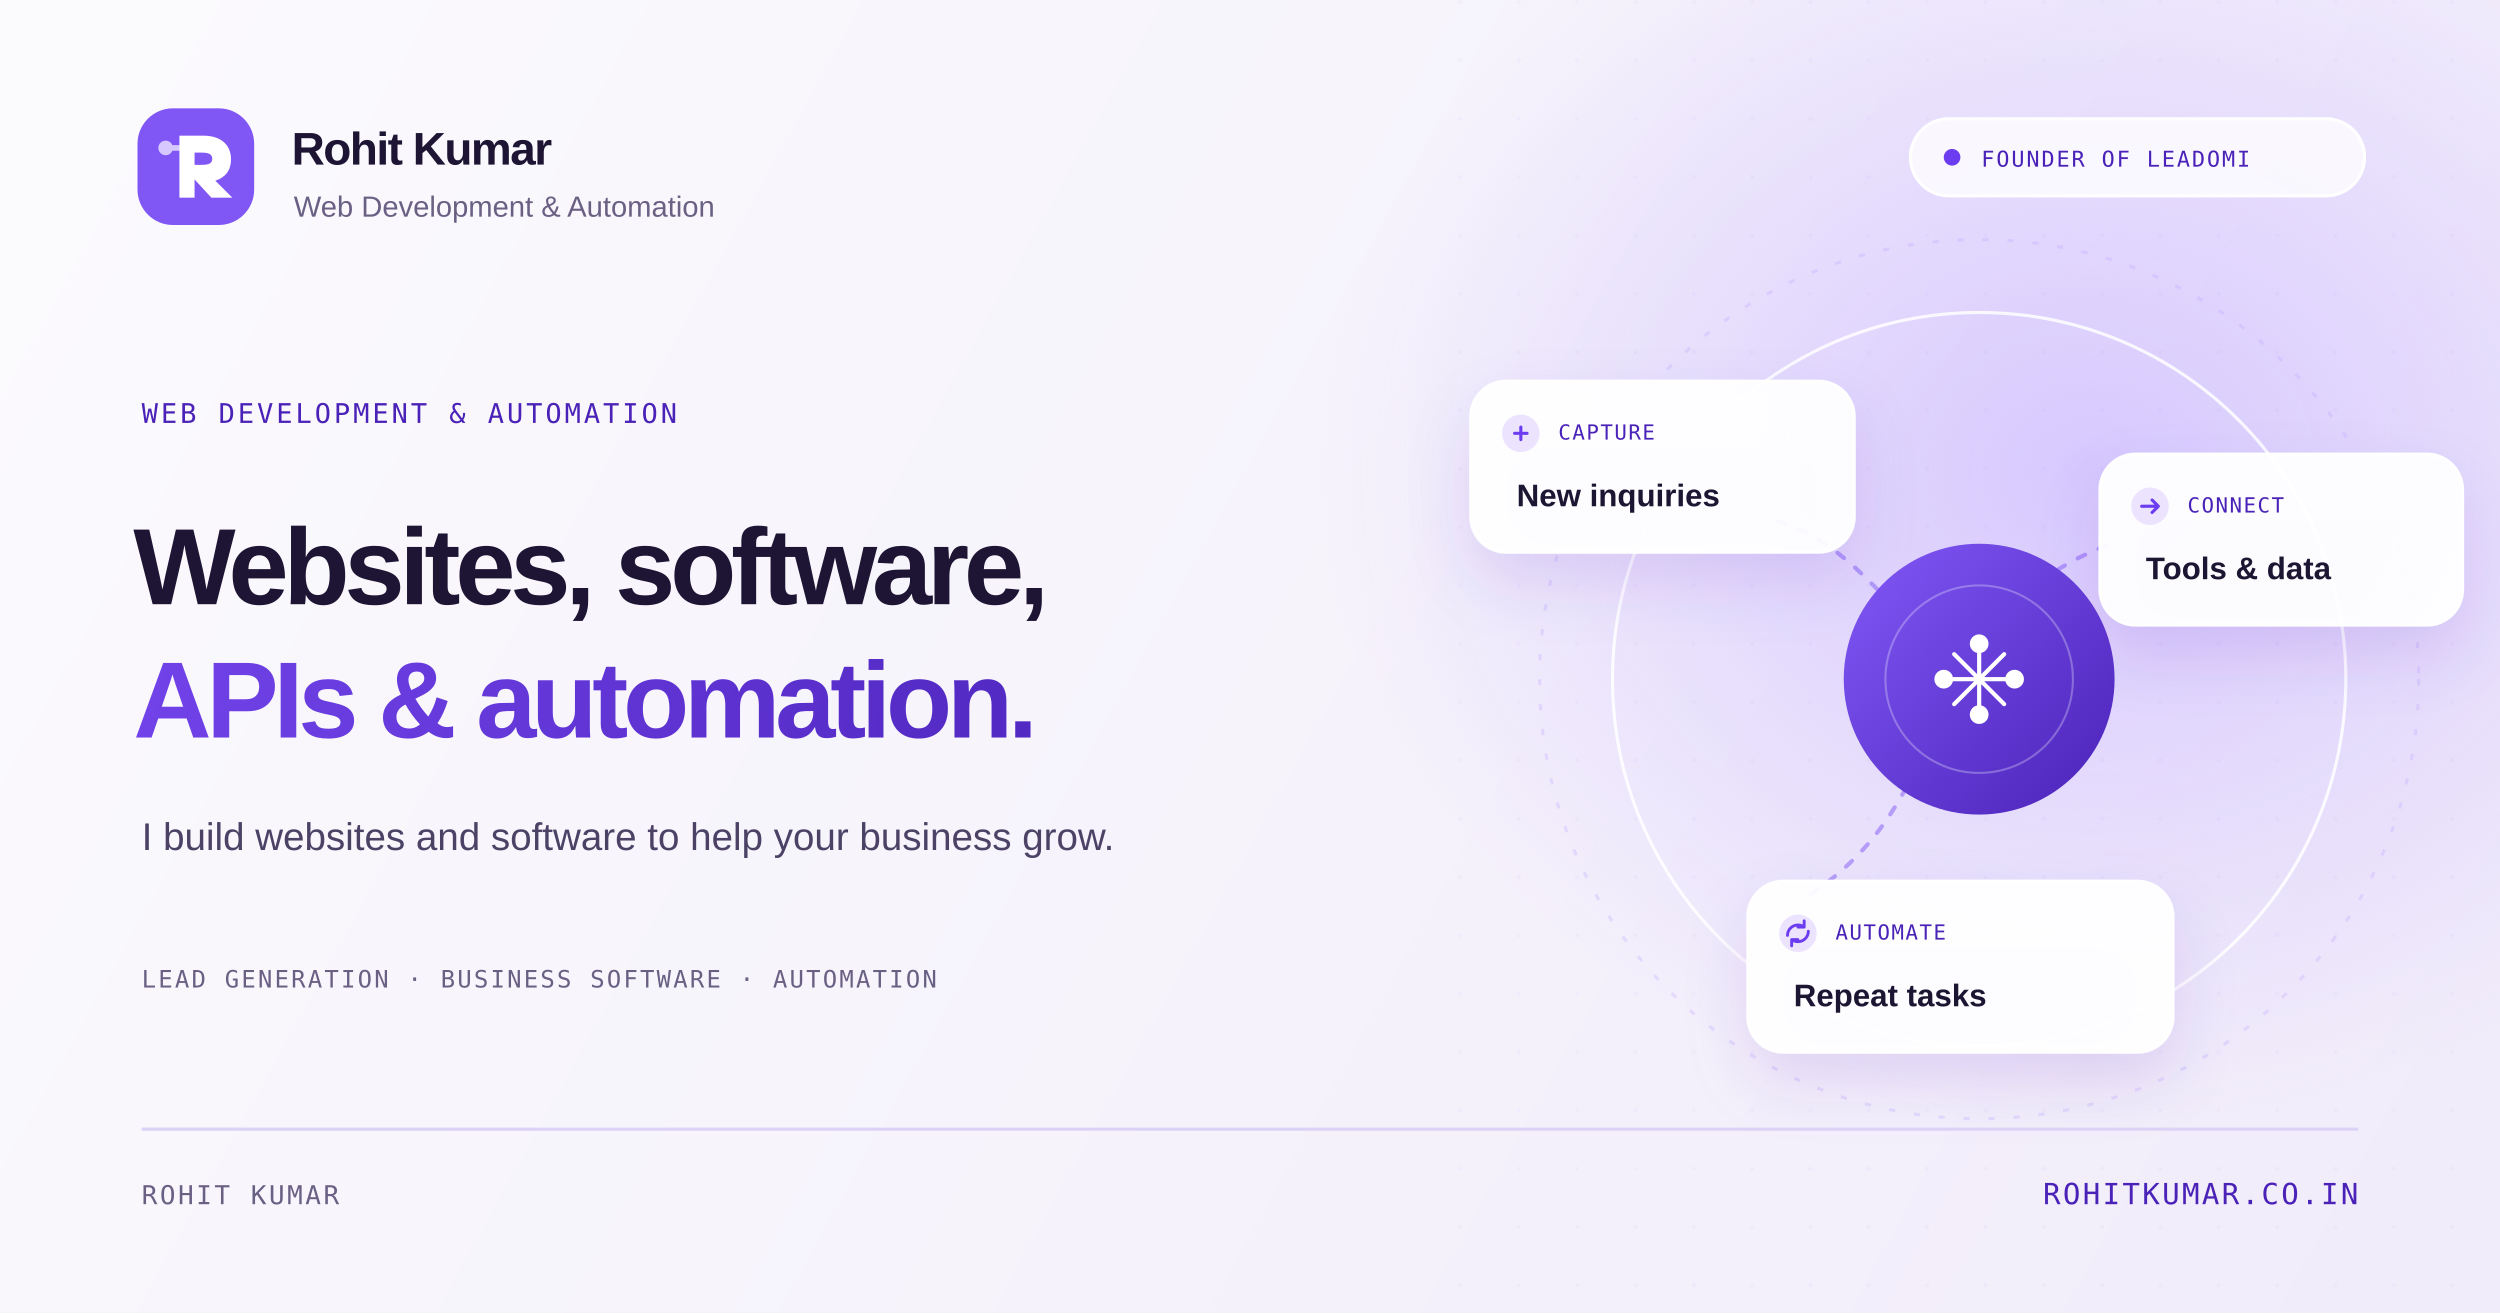
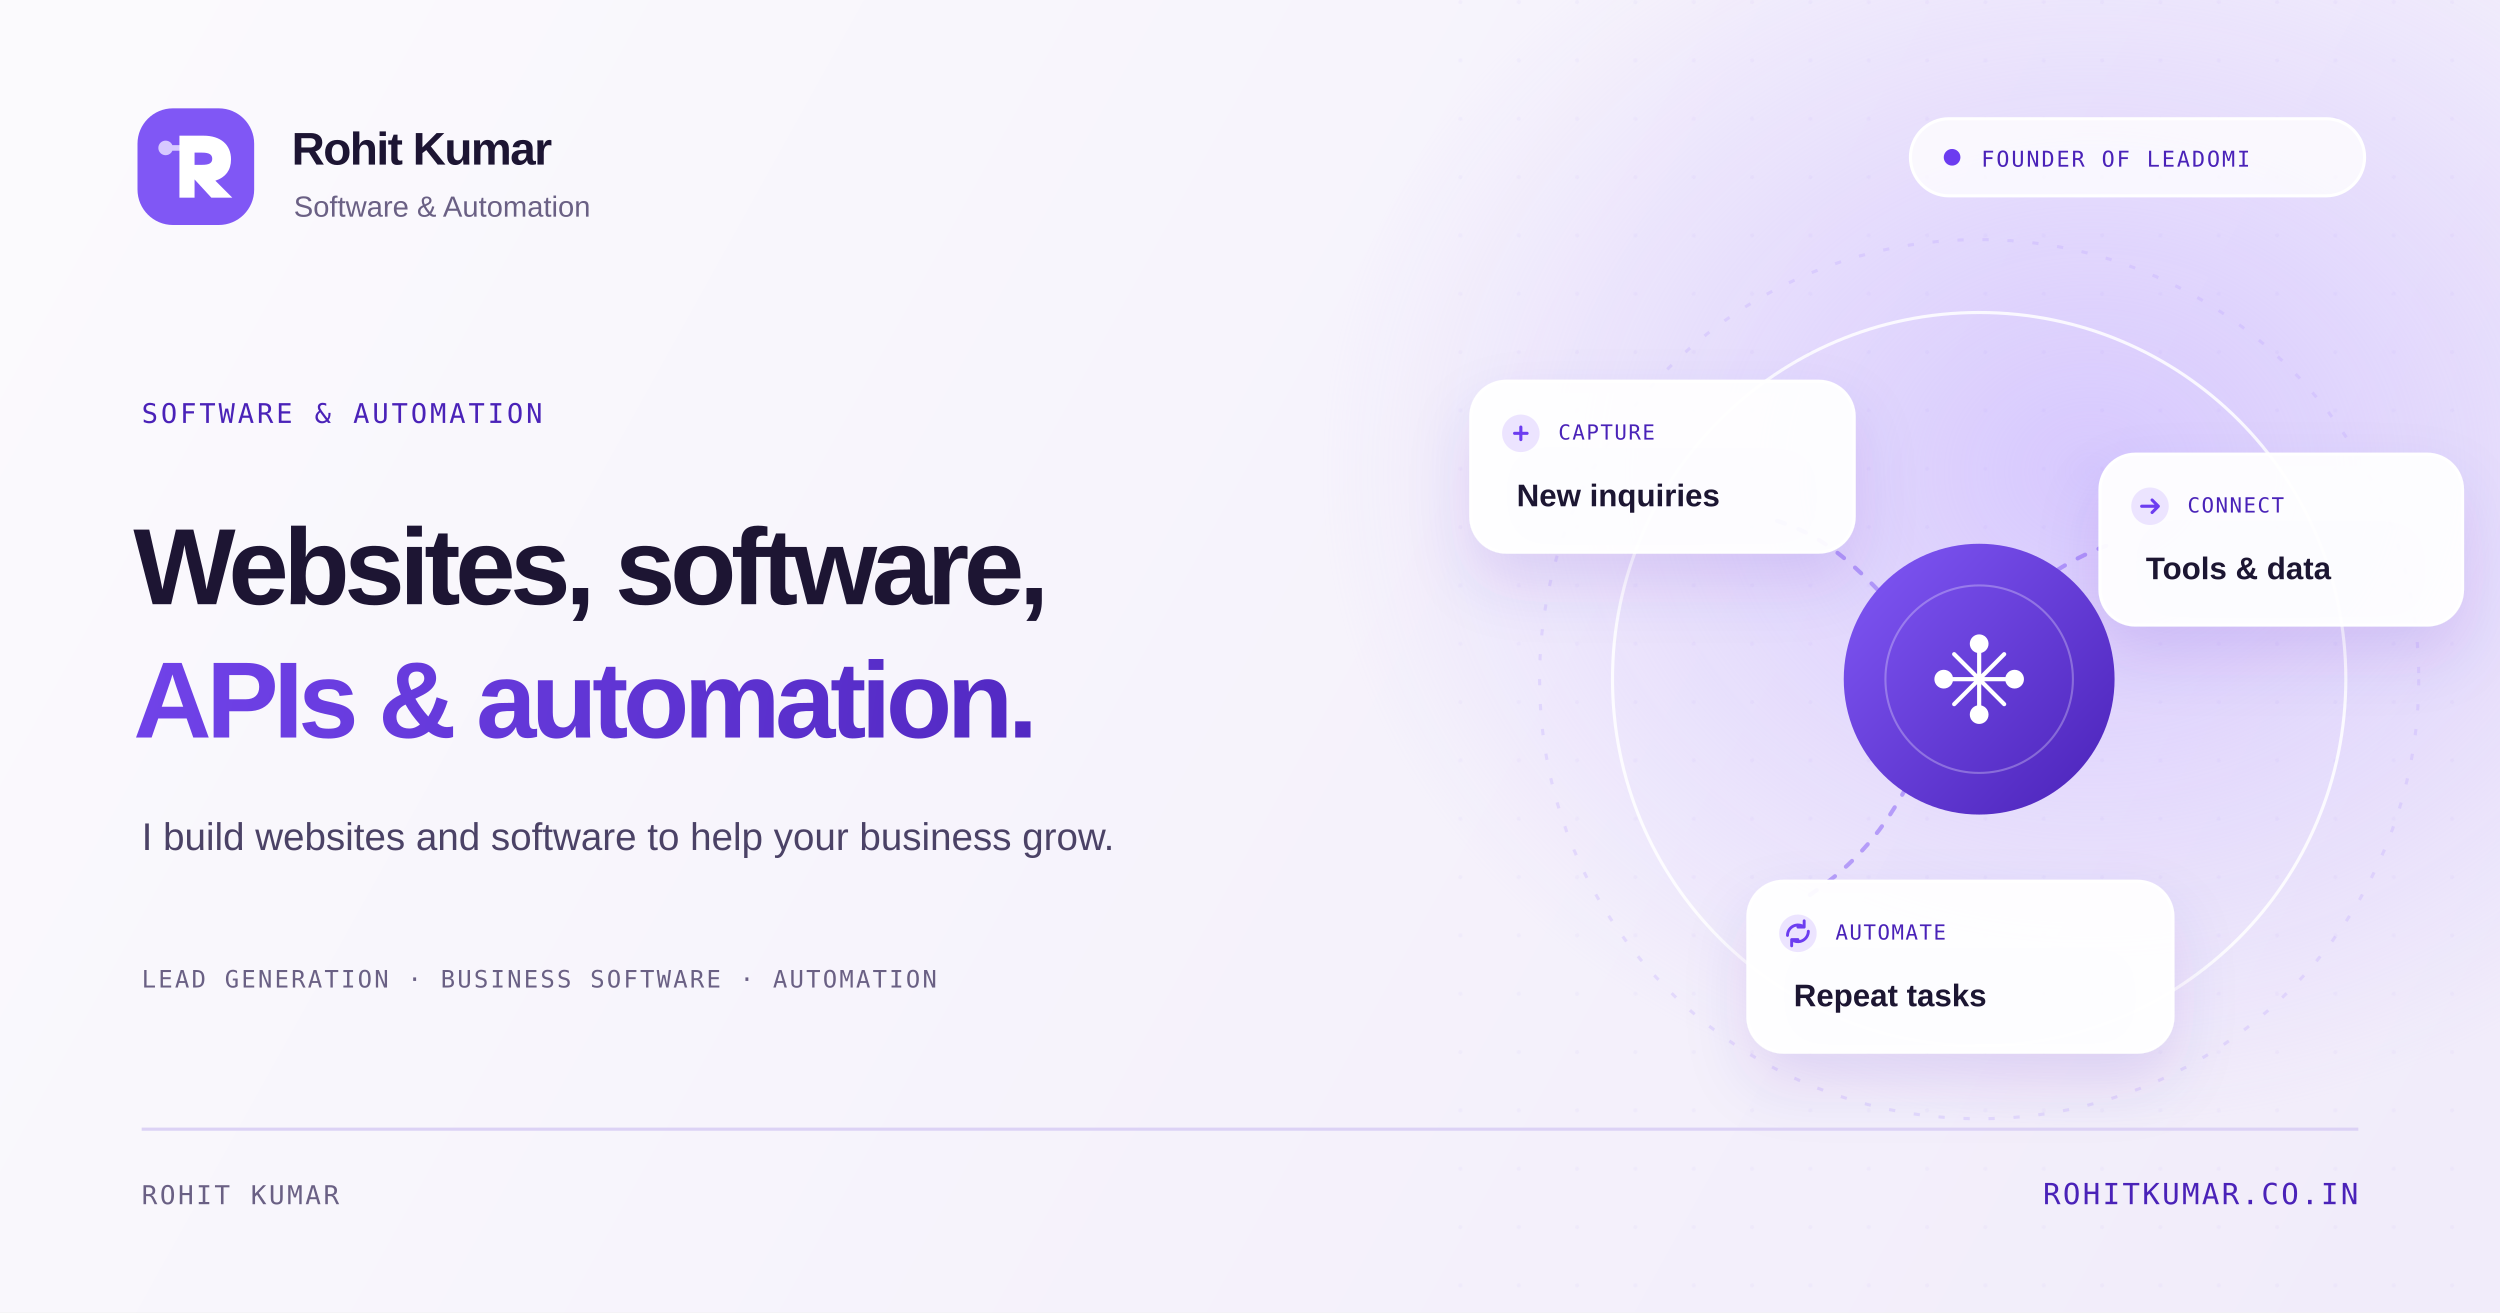
<svg xmlns="http://www.w3.org/2000/svg" width="1200" height="630" viewBox="0 0 1200 630" fill="none">
  <defs>
    <linearGradient id="background" x1="44" y1="20" x2="1144" y2="630" gradientUnits="userSpaceOnUse">
      <stop stop-color="#FBFAFD" />
      <stop offset="1" stop-color="#F1ECFA" />
    </linearGradient>
    <radialGradient id="glow" cx="0" cy="0" r="1" gradientTransform="matrix(370 0 0 316 1004 226)" gradientUnits="userSpaceOnUse">
      <stop stop-color="#CDBBFF" stop-opacity=".75" />
      <stop offset="1" stop-color="#CDBBFF" stop-opacity="0" />
    </radialGradient>
    <linearGradient id="violet" x1="78" y1="275" x2="614" y2="355" gradientUnits="userSpaceOnUse">
      <stop stop-color="#7042E8" />
      <stop offset="1" stop-color="#4A22B8" />
    </linearGradient>
    <linearGradient id="hub" x1="887" y1="266" x2="1016" y2="389" gradientUnits="userSpaceOnUse">
      <stop stop-color="#8057F5" />
      <stop offset="1" stop-color="#4A22B8" />
    </linearGradient>
    <filter id="card-shadow" x="-30%" y="-40%" width="160%" height="190%" color-interpolation-filters="sRGB">
      <feDropShadow dx="0" dy="14" stdDeviation="15" flood-color="#4A22B8" flood-opacity=".12" />
    </filter>
    <pattern id="grid" width="28" height="28" patternUnits="userSpaceOnUse">
      <circle cx="1" cy="1" r="1" fill="#8A65F5" fill-opacity=".12" />
    </pattern>
  </defs>
  <path fill="url(#background)" d="M0 0h1200v630H0z" />
  <path fill="url(#glow)" d="M0 0h1200v630H0z" />
  <path d="M680 0h520v630H680z" fill="url(#grid)" opacity=".36" />
  <g transform="translate(66 52)">
    <rect width="56" height="56" rx="17" fill="url(#hub)" />
    <path d="M17 19h6" stroke="#D7C9FF" stroke-width="2.7" stroke-linecap="round" />
    <circle cx="13.5" cy="19" r="3.5" fill="#D7C9FF" />
    <g transform="scale(.875)">
      <path fill="#fff" fill-rule="evenodd" d="M23 49V15h13.2c9.5 0 15.1 5 15.1 13 0 6.1-3.1 9.9-8.6 11.7L52 49H40.5l-9.2-10v10H23Zm8.3-18h4.2c3.7 0 5.5-.9 5.5-3.3 0-2.4-1.8-3.4-5.5-3.4h-4.2V31Z" />
    </g>
  </g>
  <text x="140" y="79" fill="#1D1533" font-family="Sora, 'Segoe UI', Arial, sans-serif" font-size="22" font-weight="700" letter-spacing="-.7">Rohit Kumar</text>
-   <text x="141" y="104" fill="#6A6084" font-family="'DM Sans', 'Segoe UI', Arial, sans-serif" font-size="14" font-weight="500">Web Development &amp; Automation</text>
+   <text x="141" y="104" fill="#6A6084" font-family="'DM Sans', 'Segoe UI', Arial, sans-serif" font-size="14" font-weight="500">Software &amp; Automation</text>
  <rect x="917" y="57" width="218" height="37" rx="18.5" fill="#fff" fill-opacity=".78" stroke="#fff" stroke-width="1.5" />
  <circle cx="937" cy="75.5" r="4" fill="#6C3CF0" />
  <text x="951" y="80" fill="#4A22B8" font-family="'DM Mono', 'Segoe UI Mono', monospace" font-size="10.5" font-weight="500" letter-spacing=".9">FOUNDER OF LEADOMI</text>
-   <text x="68" y="203" fill="#4A22B8" font-family="'DM Mono', 'Segoe UI Mono', monospace" font-size="13" font-weight="500" letter-spacing="1.4">WEB DEVELOPMENT &amp; AUTOMATION</text>
+   <text x="68" y="203" fill="#4A22B8" font-family="'DM Mono', 'Segoe UI Mono', monospace" font-size="13" font-weight="500" letter-spacing="1.4">SOFTWARE &amp; AUTOMATION</text>
  <text x="64" y="290" fill="#1D1533" font-family="Sora, 'Segoe UI', Arial, sans-serif" font-size="52" font-weight="700" letter-spacing="-2.5">Websites, software,</text>
  <text x="64" y="354" fill="url(#violet)" font-family="Sora, 'Segoe UI', Arial, sans-serif" font-size="52" font-weight="700" letter-spacing="-2.5">APIs &amp; automation.</text>
  <text x="68" y="408" fill="#4B4266" font-family="'DM Sans', 'Segoe UI', Arial, sans-serif" font-size="18.5" font-weight="400">I build websites and software to help your business grow.</text>
  <text x="68" y="474" fill="#6A6084" font-family="'DM Mono', 'Segoe UI Mono', monospace" font-size="11.5" font-weight="500" letter-spacing="1.05">LEAD GENERATION  ·  BUSINESS SOFTWARE  ·  AUTOMATION</text>
  <g aria-label="Workflow diagram">
    <circle cx="950" cy="326" r="211" stroke="#B9A2FF" stroke-opacity=".28" stroke-width="1.5" stroke-dasharray="3 9" />
    <circle cx="950" cy="326" r="176" stroke="#fff" stroke-opacity=".85" stroke-width="1.5" />
    <path d="M853 250c22 7 36 20 53 38m105-26c-19 7-37 19-52 36m-44 80c-13 24-28 40-50 54" stroke="#8A65F5" stroke-opacity=".55" stroke-width="2" stroke-dasharray="4 7" stroke-linecap="round" />
    <g filter="url(#card-shadow)">
      <rect x="706" y="183" width="184" height="82" rx="17" fill="#fff" fill-opacity=".94" stroke="#fff" stroke-width="1.5" />
      <circle cx="730" cy="208" r="9" fill="#ECE4FF" />
      <path d="M727 208h6m-3-3v6" stroke="#6C3CF0" stroke-width="1.5" stroke-linecap="round" />
      <text x="748" y="211" fill="#4A22B8" font-family="'DM Mono', 'Segoe UI Mono', monospace" font-size="10" font-weight="500" letter-spacing=".7">CAPTURE</text>
      <text x="728" y="243" fill="#1D1533" font-family="'DM Sans', 'Segoe UI', Arial, sans-serif" font-size="15" font-weight="600">New inquiries</text>
      <rect x="1008" y="218" width="174" height="82" rx="17" fill="#fff" fill-opacity=".94" stroke="#fff" stroke-width="1.5" />
      <circle cx="1032" cy="243" r="9" fill="#ECE4FF" />
      <path d="M1028 243h8m-3-3 3 3-3 3" stroke="#6C3CF0" stroke-width="1.5" stroke-linecap="round" stroke-linejoin="round" />
      <text x="1050" y="246" fill="#4A22B8" font-family="'DM Mono', 'Segoe UI Mono', monospace" font-size="10" font-weight="500" letter-spacing=".7">CONNECT</text>
      <text x="1030" y="278" fill="#1D1533" font-family="'DM Sans', 'Segoe UI', Arial, sans-serif" font-size="15" font-weight="600">Tools &amp; data</text>
      <rect x="839" y="423" width="204" height="82" rx="17" fill="#fff" fill-opacity=".94" stroke="#fff" stroke-width="1.5" />
      <circle cx="863" cy="448" r="9" fill="#ECE4FF" />
      <path d="M858 449a5 5 0 0 1 8-4m0 0v-3m0 3h-3m5 2a5 5 0 0 1-8 4m0 0v3m0-3h3" stroke="#6C3CF0" stroke-width="1.4" stroke-linecap="round" stroke-linejoin="round" />
      <text x="881" y="451" fill="#4A22B8" font-family="'DM Mono', 'Segoe UI Mono', monospace" font-size="10" font-weight="500" letter-spacing=".7">AUTOMATE</text>
      <text x="861" y="483" fill="#1D1533" font-family="'DM Sans', 'Segoe UI', Arial, sans-serif" font-size="15" font-weight="600">Repeat tasks</text>
    </g>
    <circle cx="950" cy="326" r="65" fill="url(#hub)" />
    <circle cx="950" cy="326" r="45" stroke="#fff" stroke-opacity=".28" />
    <path d="M950 309v34m-17-17h34m-29-12 24 24m0-24-24 24" stroke="#fff" stroke-width="2" stroke-linecap="round" />
    <circle cx="950" cy="309" r="4.5" fill="#fff" />
    <circle cx="933" cy="326" r="4.5" fill="#fff" />
    <circle cx="967" cy="326" r="4.5" fill="#fff" />
    <circle cx="950" cy="343" r="4.5" fill="#fff" />
  </g>
  <path d="M68 542h1064" stroke="#DCD2F5" stroke-width="1.5" />
  <text x="68" y="578" fill="#6A6084" font-family="'DM Mono', 'Segoe UI Mono', monospace" font-size="12.5" font-weight="500" letter-spacing="1.2">ROHIT KUMAR</text>
  <text x="1132" y="578" text-anchor="end" fill="#4A22B8" font-family="'DM Mono', 'Segoe UI Mono', monospace" font-size="14" font-weight="500" letter-spacing="1.1">ROHITKUMAR.CO.IN</text>
</svg>
